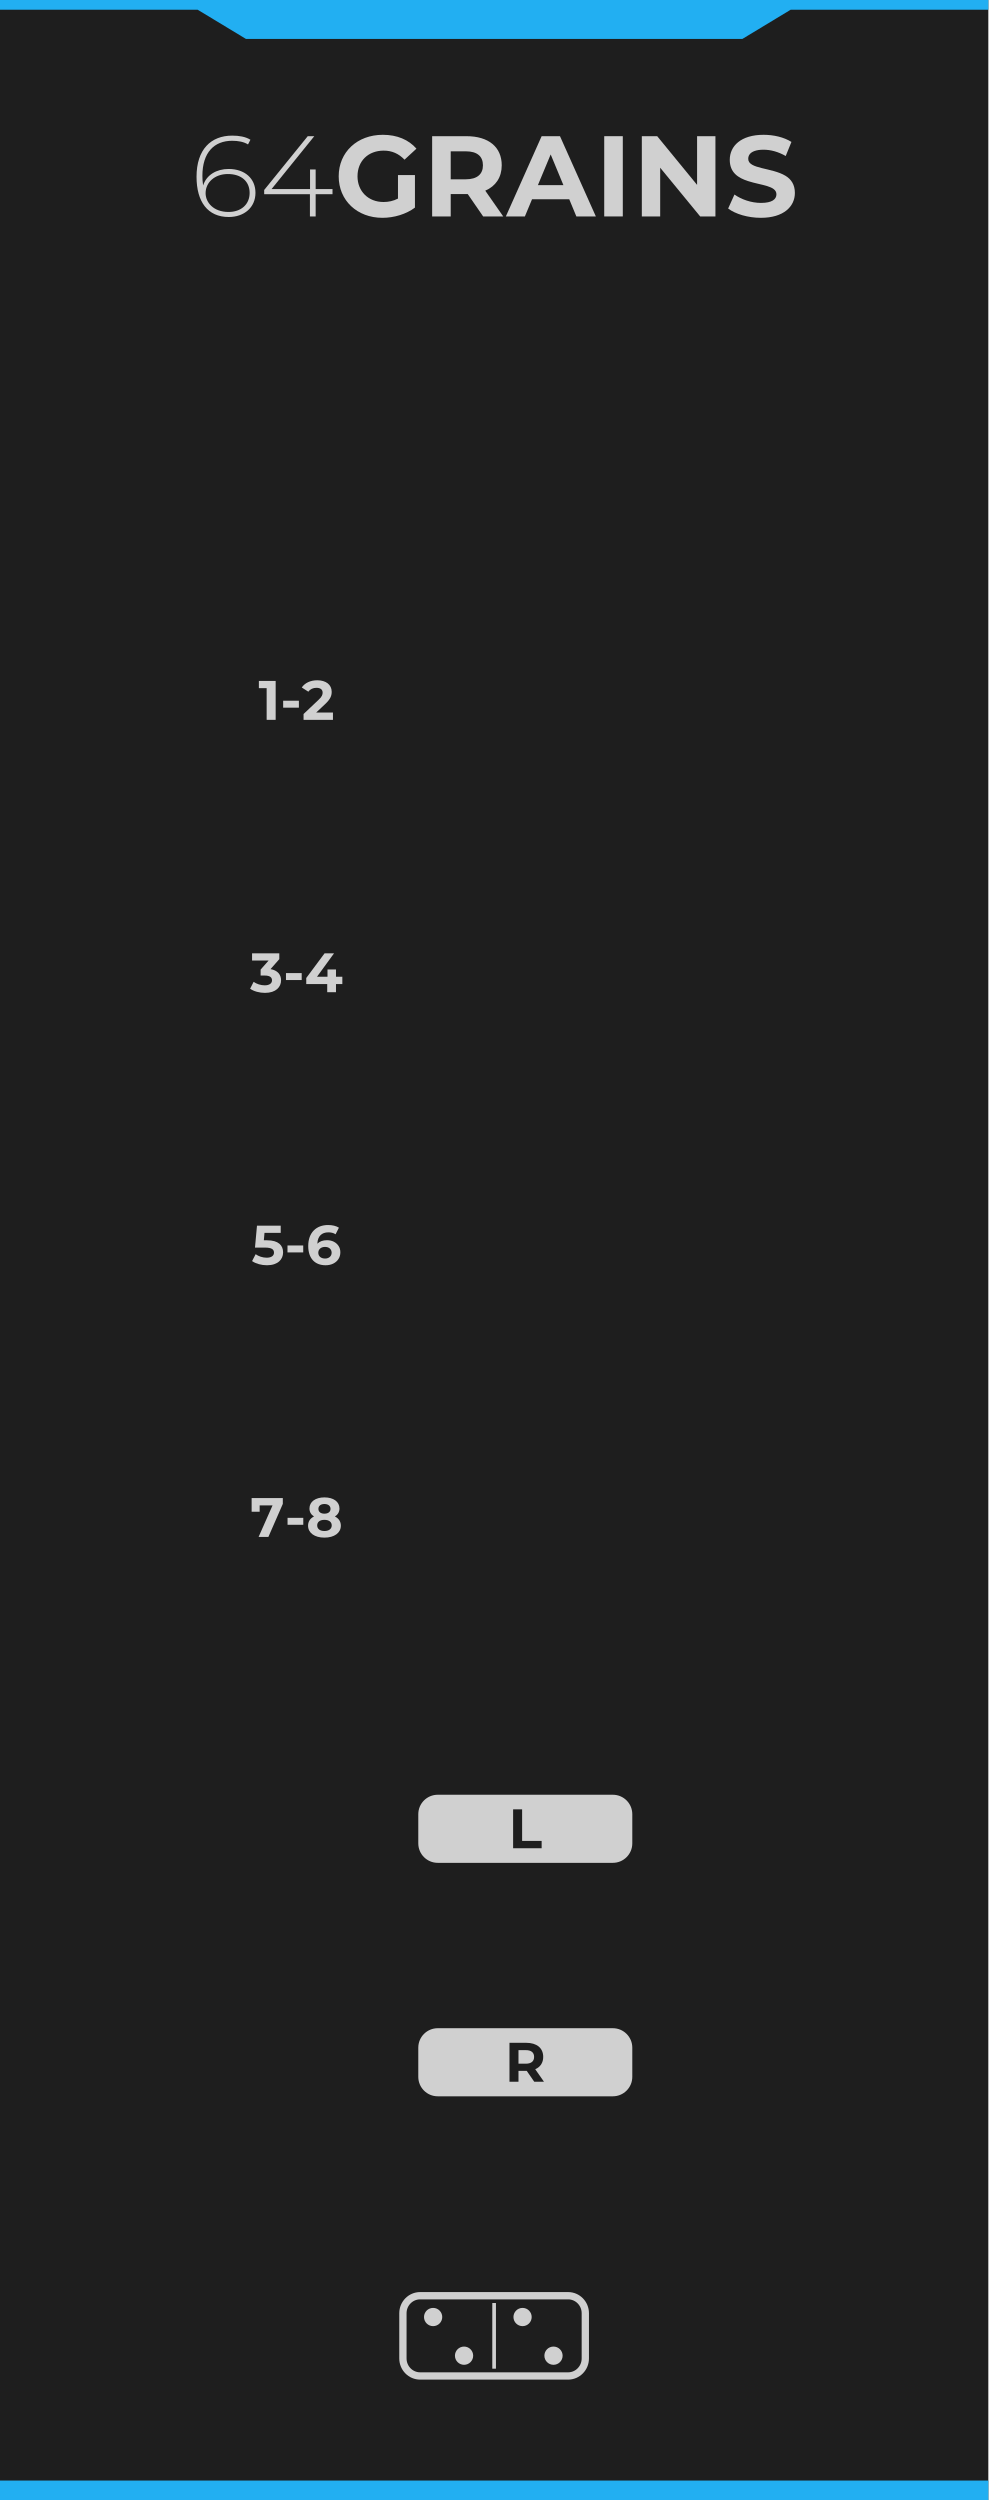
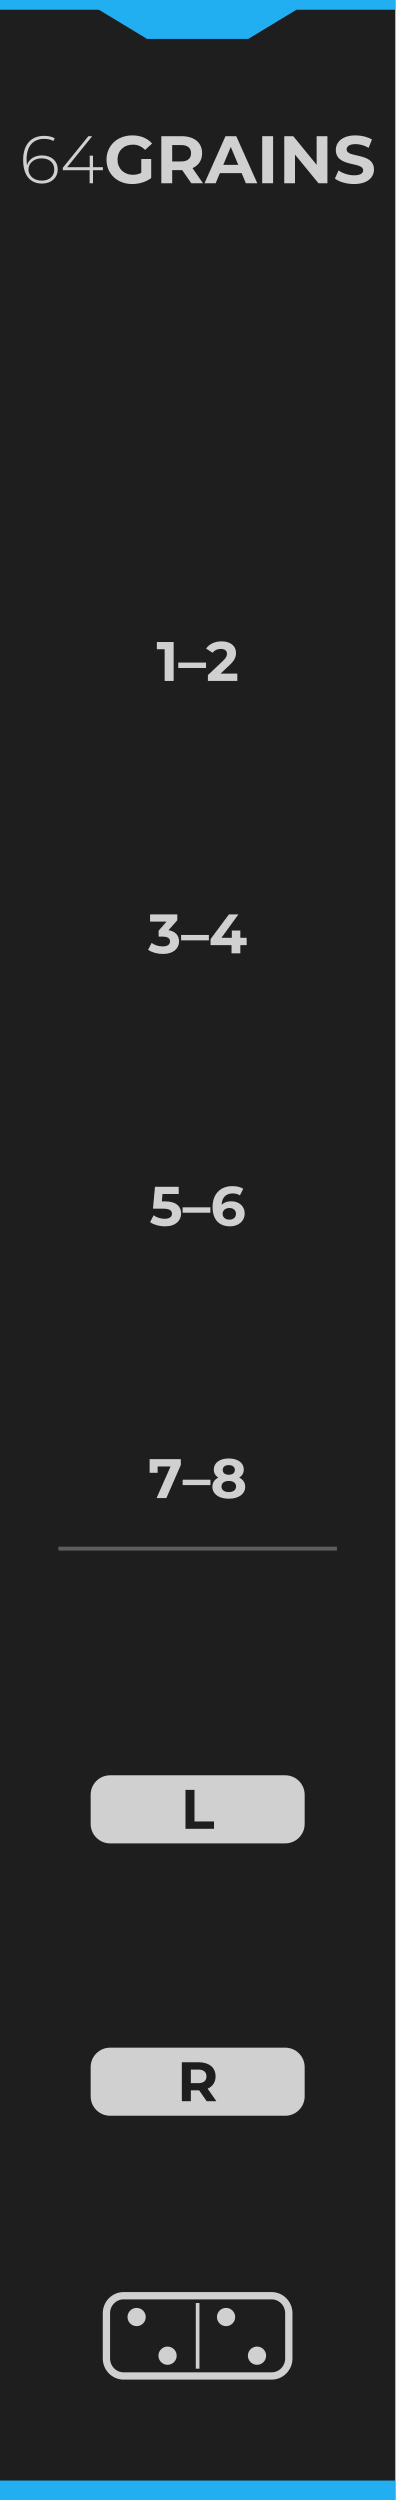
- <svg xmlns="http://www.w3.org/2000/svg" width="50.8mm" height="128.5mm" viewBox="0 0 50.8 128.5">
-   <rect width="50.8" height="128.5" fill="#1e1e1e" />
-   <polygon points="     0,0 50.8,0 50.8,0.5     40.64,0.5 38.16,2.0 12.64,2.0 10.16,0.5     0,0.5   " fill="#22aff2" />
-   <rect x="0" y="127.5" width="50.8" height="1.0" fill="#22aff2" />
+ <svg xmlns="http://www.w3.org/2000/svg" width="20.32mm" height="128.5mm" viewBox="0 0 20.32 128.5">
+   <rect width="20.32" height="128.5" fill="#1e1e1e" />
+   <polygon points="0,0 20.32,0 20.32,0.5 15.24,0.5 12.76,2.0 7.56,2.0 5.08,0.5 0,0.5" fill="#22aff2" />
+   <rect x="0" y="127.5" width="20.32" height="1.0" fill="#22aff2" />
  <g id="title">
-     <path fill="#d0d0d0" fill-rule="evenodd" d="M11.758 11.154C12.548 11.154 13.131 10.665 13.131 9.911C13.131 9.169 12.577 8.685 11.752 8.685C11.128 8.685 10.61 8.992 10.44 9.534C10.41 9.346 10.403 9.163 10.403 9.039C10.403 7.837 11.008 7.236 11.935 7.236C12.249 7.236 12.536 7.291 12.748 7.424L12.872 7.183C12.62 7.026 12.288 6.971 11.935 6.971C10.839 6.971 10.102 7.684 10.102 9.086C10.102 10.371 10.674 11.154 11.758 11.154ZM11.746 10.895C10.98 10.895 10.568 10.412 10.568 9.929C10.568 9.375 11.039 8.945 11.711 8.945C12.41 8.945 12.831 9.328 12.831 9.917C12.831 10.506 12.394 10.895 11.746 10.895Z" />
-     <path fill="#d0d0d0" fill-rule="evenodd" d="M13.579 9.982H15.93V11.125H16.225V9.982H17.091V9.717H16.225V8.709H15.936V9.717H13.959L16.154 7.0H15.818L13.579 9.764Z" />
-     <path fill="#d0d0d0" fill-rule="evenodd" d="M19.66 11.196C20.25 11.196 20.88 11.009 21.328 10.671V8.998H20.456V10.207C20.217 10.332 19.97 10.383 19.713 10.383C18.928 10.383 18.376 9.832 18.376 9.062C18.376 8.277 18.924 7.742 19.725 7.742C20.142 7.742 20.493 7.894 20.792 8.208L21.405 7.642C21.004 7.179 20.409 6.929 19.678 6.929C18.358 6.929 17.409 7.821 17.409 9.062C17.409 10.304 18.356 11.196 19.66 11.196Z" />
-     <path fill="#d0d0d0" fill-rule="evenodd" d="M22.212 11.125H23.167V9.976H23.998C24.013 9.976 24.027 9.976 24.042 9.976L24.834 11.125H25.866L24.943 9.801C25.481 9.569 25.789 9.114 25.789 8.497C25.789 7.562 25.121 7.0 23.974 7.0H22.212ZM23.944 7.778C24.534 7.778 24.823 8.041 24.823 8.497C24.823 8.945 24.534 9.216 23.944 9.216H23.167V7.778Z" />
-     <path fill="#d0d0d0" fill-rule="evenodd" d="M26.001 11.125H26.979L27.347 10.241H29.259L29.625 11.125H30.627L28.783 7.0H27.84ZM27.648 9.516 28.305 7.938 28.959 9.516Z" />
-     <path fill="#d0d0d0" fill-rule="evenodd" d="M31.057 11.125H32.012V7.0H31.057Z" />
-     <path fill="#d0d0d0" fill-rule="evenodd" d="M32.99 11.125H33.933V8.621L35.989 11.125H36.773V7.0H35.83V9.503L33.78 7.0H32.99Z" />
-     <path fill="#d0d0d0" fill-rule="evenodd" d="M39.107 11.196C40.285 11.196 40.857 10.612 40.857 9.917C40.857 9.485 40.663 9.212 40.38 9.039C39.672 8.607 38.459 8.697 38.459 8.167C38.459 8.076 38.484 7.997 38.535 7.928C38.637 7.791 38.873 7.695 39.242 7.695C39.612 7.695 40.001 7.799 40.386 8.019L40.68 7.295C40.295 7.051 39.767 6.929 39.248 6.929C38.081 6.929 37.51 7.507 37.51 8.214C37.51 8.874 37.943 9.145 38.456 9.31C39.139 9.53 39.908 9.548 39.908 9.988C39.908 10.247 39.678 10.43 39.113 10.43C38.618 10.43 38.105 10.251 37.751 9.999L37.427 10.718C37.797 11.001 38.447 11.196 39.107 11.196Z" />
+     <path fill="#d0d0d0" fill-rule="evenodd" d="M2.161 9.436C2.624 9.436 2.966 9.149 2.966 8.707C2.966 8.272 2.641 7.988 2.158 7.988C1.789 7.988 1.487 8.168 1.39 8.486C1.372 8.375 1.366 8.269 1.366 8.196C1.366 7.491 1.721 7.138 2.265 7.138C2.449 7.138 2.617 7.17 2.741 7.249L2.814 7.107C2.667 7.02 2.472 6.983 2.265 6.983C1.622 6.983 1.19 7.401 1.19 8.223C1.19 8.979 1.525 9.436 2.161 9.436ZM2.154 9.284C1.705 9.284 1.463 9.001 1.463 8.717C1.463 8.392 1.739 8.14 2.133 8.14C2.539 8.14 2.79 8.365 2.79 8.71C2.79 9.061 2.532 9.284 2.154 9.284Z" />
+     <path fill="#d0d0d0" fill-rule="evenodd" d="M3.229 8.748H4.607V9.419H4.78V8.748H5.288V8.593H4.78V8.002H4.611V8.593H3.453L4.739 7.0H4.542L3.229 8.621Z" />
+     <path fill="#d0d0d0" fill-rule="evenodd" d="M6.795 9.46C7.14 9.46 7.505 9.355 7.772 9.153V8.171H7.261V8.883C7.123 8.957 6.978 8.983 6.826 8.983C6.363 8.983 6.041 8.659 6.041 8.209C6.041 7.746 6.363 7.435 6.833 7.435C7.077 7.435 7.285 7.526 7.458 7.708L7.817 7.377C7.582 7.105 7.229 6.959 6.805 6.959C6.031 6.959 5.475 7.481 5.475 8.209C5.475 8.937 6.03 9.46 6.795 9.46Z" />
+     <path fill="#d0d0d0" fill-rule="evenodd" d="M8.291 9.419H8.85V8.745H9.365L9.832 9.419H10.433L9.894 8.641C10.207 8.503 10.388 8.237 10.388 7.878C10.388 7.334 9.996 7.0 9.324 7.0H8.291ZM8.85 8.299V7.456H9.307C9.647 7.456 9.821 7.61 9.821 7.878C9.821 8.14 9.647 8.299 9.307 8.299Z" />
+     <path fill="#d0d0d0" fill-rule="evenodd" d="M10.512 9.419H11.086L11.3 8.9H12.423L12.637 9.419H13.225L12.143 7.0H11.59ZM11.476 8.475 11.863 7.553 12.247 8.475Z" />
+     <path fill="#d0d0d0" fill-rule="evenodd" d="M13.477 9.419H14.037V7.0H13.477Z" />
+     <path fill="#d0d0d0" fill-rule="evenodd" d="M14.61 9.419H15.163V7.947L16.369 9.419H16.829V7.0H16.276V8.472L15.073 7.0H14.61Z" />
+     <path fill="#d0d0d0" fill-rule="evenodd" d="M18.197 9.46C18.888 9.46 19.223 9.118 19.223 8.71C19.223 8.077 18.508 8.049 18.093 7.928C17.928 7.879 17.817 7.809 17.817 7.684C17.817 7.532 17.945 7.408 18.276 7.408C18.488 7.408 18.721 7.469 18.947 7.598L19.12 7.173C18.894 7.035 18.584 6.959 18.28 6.959C17.596 6.959 17.261 7.297 17.261 7.712C17.261 8.219 17.718 8.348 18.114 8.436C18.411 8.501 18.667 8.558 18.667 8.752C18.667 8.904 18.532 9.011 18.2 9.011C17.91 9.011 17.605 8.906 17.402 8.759L17.212 9.18C17.429 9.346 17.81 9.46 18.197 9.46Z" />
  </g>
-   <path fill="#d0d0d0" fill-rule="evenodd" d="M13.706 37.0H14.169V35.0H13.306V35.371H13.706Z" />
-   <path fill="#d0d0d0" fill-rule="evenodd" d="M14.554 36.374H15.363V36.017H14.554Z" />
-   <path fill="#d0d0d0" fill-rule="evenodd" d="M15.603 37.0H17.114V36.623H16.253L16.714 36.189C16.994 35.926 17.049 35.751 17.049 35.557C17.049 35.191 16.751 34.966 16.306 34.966C15.948 34.966 15.664 35.109 15.511 35.337L15.849 35.554C15.948 35.417 16.095 35.354 16.263 35.354C16.472 35.354 16.583 35.443 16.583 35.603C16.583 35.694 16.557 35.806 16.374 35.971L15.603 36.7Z" />
-   <path fill="#d0d0d0" fill-rule="evenodd" d="M13.619 51.034C14.19 51.034 14.447 50.726 14.447 50.389C14.447 50.094 14.263 49.872 13.905 49.813L14.356 49.3V49.0H12.956V49.371H13.807L13.396 49.837V50.143H13.607C13.87 50.143 13.981 50.236 13.981 50.389C13.981 50.549 13.84 50.646 13.607 50.646C13.401 50.646 13.188 50.576 13.036 50.466L12.856 50.82C13.046 50.957 13.34 51.034 13.619 51.034Z" />
-   <path fill="#d0d0d0" fill-rule="evenodd" d="M14.699 50.374H15.507V50.017H14.699Z" />
-   <path fill="#d0d0d0" fill-rule="evenodd" d="M15.741 50.58H16.819V51.0H17.27V50.58H17.596V50.203H17.27V49.829H16.833V50.203H16.295L17.17 49.0H16.684L15.741 50.269Z" />
-   <path fill="#d0d0d0" fill-rule="evenodd" d="M13.72 65.034C14.291 65.034 14.551 64.726 14.551 64.371C14.551 64.017 14.32 63.751 13.726 63.751H13.562L13.595 63.371H14.429V63.0H13.209L13.106 64.126H13.617C13.983 64.126 14.083 64.231 14.083 64.386C14.083 64.55 13.941 64.646 13.709 64.646C13.503 64.646 13.292 64.576 13.14 64.466L12.957 64.82C13.151 64.957 13.442 65.034 13.72 65.034Z" />
-   <path fill="#d0d0d0" fill-rule="evenodd" d="M14.777 64.374H15.586V64.017H14.777Z" />
-   <path fill="#d0d0d0" fill-rule="evenodd" d="M16.737 65.034C16.88 65.034 17.008 65.007 17.121 64.953C17.348 64.844 17.494 64.639 17.494 64.369C17.494 64.243 17.463 64.133 17.401 64.04C17.278 63.853 17.065 63.746 16.806 63.746C16.598 63.746 16.43 63.807 16.312 63.926L16.313 63.908C16.332 63.535 16.544 63.343 16.874 63.343C17.011 63.343 17.138 63.367 17.249 63.443L17.42 63.103C17.279 63.011 17.076 62.966 16.863 62.966C16.263 62.966 15.843 63.351 15.843 64.043C15.843 64.689 16.189 65.034 16.737 65.034ZM16.711 64.689C16.489 64.689 16.36 64.563 16.36 64.391C16.36 64.214 16.5 64.091 16.706 64.091C16.911 64.091 17.046 64.209 17.046 64.391C17.046 64.569 16.906 64.689 16.711 64.689Z" />
-   <path fill="#d0d0d0" fill-rule="evenodd" d="M13.291 79.0H13.794L14.537 77.3V77.0H12.934V77.703H13.346V77.377H14.009Z" />
-   <path fill="#d0d0d0" fill-rule="evenodd" d="M14.78 78.374H15.589V78.017H14.78Z" />
-   <path fill="#d0d0d0" fill-rule="evenodd" d="M16.674 79.034C17.183 79.034 17.52 78.791 17.52 78.42C17.52 78.205 17.408 78.044 17.214 77.947C17.364 77.855 17.449 77.715 17.449 77.537C17.449 77.183 17.137 76.966 16.674 76.966C16.223 76.966 15.906 77.183 15.906 77.537C15.906 77.715 15.991 77.855 16.139 77.947C15.946 78.044 15.834 78.204 15.834 78.42C15.834 78.791 16.171 79.034 16.674 79.034ZM16.674 77.803C16.484 77.803 16.366 77.71 16.366 77.557C16.366 77.397 16.491 77.306 16.674 77.306C16.861 77.306 16.989 77.397 16.989 77.557C16.989 77.71 16.869 77.803 16.674 77.803ZM16.674 78.694C16.446 78.694 16.303 78.585 16.303 78.406C16.303 78.227 16.446 78.12 16.674 78.12C16.907 78.12 17.051 78.227 17.051 78.406C17.051 78.585 16.907 78.694 16.674 78.694Z" />
-   <rect x="21.5" y="92.25" width="11" height="3.5" rx="1.0" fill="#d0d0d0" />
-   <g transform="translate(21.5, 0)">
-     <path fill="#1e1e1e" fill-rule="evenodd" d="M4.874 95.0H6.34V94.623H5.337V93.0H4.874Z" />
-   </g>
-   <rect x="21.5" y="104.25" width="11" height="3.5" rx="1.0" fill="#d0d0d0" />
-   <g transform="translate(21.5, 0)">
-     <path fill="#1e1e1e" fill-rule="evenodd" d="M4.687 107.0H5.15V106.443H5.553C5.56 106.443 5.567 106.443 5.575 106.443L5.959 107.0H6.459L6.011 106.358C6.272 106.246 6.421 106.025 6.421 105.726C6.421 105.272 6.098 105.0 5.541 105.0H4.687ZM5.527 105.377C5.813 105.377 5.953 105.505 5.953 105.726C5.953 105.943 5.813 106.074 5.527 106.074H5.15V105.377Z" />
-   </g>
-   <g transform="translate(20.71,118.0) scale(0.75)">
+   <path fill="#d0d0d0" fill-rule="evenodd" d="M8.463 35.0H8.926V33.0H8.063V33.371H8.463Z" />
+   <path fill="#d0d0d0" fill-rule="evenodd" d="M9.163 34.334H10.591V34.057H9.163Z" />
+   <path fill="#d0d0d0" fill-rule="evenodd" d="M10.686 35.0H12.197V34.623H11.337L11.797 34.189C12.077 33.931 12.131 33.751 12.131 33.557C12.131 33.191 11.834 32.966 11.389 32.966C11.027 32.966 10.75 33.109 10.594 33.337L10.931 33.554C11.027 33.417 11.174 33.354 11.346 33.354C11.555 33.354 11.666 33.447 11.666 33.603C11.666 33.698 11.636 33.804 11.457 33.971L10.686 34.7Z" />
+   <path fill="#d0d0d0" fill-rule="evenodd" d="M8.376 49.034C8.941 49.034 9.204 48.726 9.204 48.389C9.204 48.091 9.02 47.872 8.661 47.811L9.113 47.3V47.0H7.713V47.371H8.561L8.153 47.837V48.143H8.364C8.627 48.143 8.739 48.24 8.739 48.389C8.739 48.552 8.597 48.646 8.364 48.646C8.155 48.646 7.945 48.58 7.793 48.466L7.613 48.82C7.807 48.957 8.094 49.034 8.376 49.034Z" />
+   <path fill="#d0d0d0" fill-rule="evenodd" d="M9.307 48.334H10.736V48.057H9.307Z" />
+   <path fill="#d0d0d0" fill-rule="evenodd" d="M10.824 48.58H11.901V49.0H12.353V48.58H12.679V48.203H12.353V47.829H11.916V48.203H11.381L12.253 47.0H11.767L10.824 48.269Z" />
+   <path fill="#d0d0d0" fill-rule="evenodd" d="M8.477 63.034C9.049 63.034 9.309 62.726 9.309 62.371C9.309 62.017 9.071 61.751 8.483 61.751H8.32L8.351 61.371H9.186V61.0H7.966L7.863 62.126H8.374C8.734 62.126 8.84 62.231 8.84 62.386C8.84 62.55 8.698 62.646 8.466 62.646C8.26 62.646 8.05 62.58 7.897 62.466L7.714 62.82C7.909 62.957 8.199 63.034 8.477 63.034Z" />
+   <path fill="#d0d0d0" fill-rule="evenodd" d="M9.386 62.334H10.814V62.057H9.386Z" />
+   <path fill="#d0d0d0" fill-rule="evenodd" d="M11.82 63.034C12.243 63.034 12.577 62.78 12.577 62.369C12.577 61.991 12.277 61.746 11.889 61.746C11.677 61.746 11.512 61.806 11.394 61.926C11.406 61.541 11.622 61.343 11.957 61.343C12.09 61.343 12.221 61.367 12.331 61.443L12.503 61.103C12.362 61.011 12.159 60.966 11.946 60.966C11.346 60.966 10.926 61.351 10.926 62.043C10.926 62.69 11.268 63.034 11.82 63.034ZM11.794 62.689C11.573 62.689 11.443 62.563 11.443 62.391C11.443 62.216 11.583 62.091 11.789 62.091C11.994 62.091 12.129 62.209 12.129 62.391C12.129 62.574 11.989 62.689 11.794 62.689Z" />
+   <path fill="#d0d0d0" fill-rule="evenodd" d="M8.049 77.0H8.551L9.294 75.3V75.0H7.691V75.703H8.103V75.377H8.766Z" />
+   <path fill="#d0d0d0" fill-rule="evenodd" d="M9.389 76.334H10.817V76.057H9.389Z" />
+   <path fill="#d0d0d0" fill-rule="evenodd" d="M11.757 77.034C12.266 77.034 12.603 76.797 12.603 76.42C12.603 76.207 12.491 76.044 12.297 75.949C12.446 75.857 12.531 75.716 12.531 75.537C12.531 75.183 12.22 74.966 11.757 74.966C11.3 74.966 10.989 75.183 10.989 75.537C10.989 75.716 11.071 75.853 11.22 75.949C11.03 76.044 10.917 76.207 10.917 76.42C10.917 76.797 11.254 77.034 11.757 77.034ZM11.757 75.803C11.57 75.803 11.449 75.71 11.449 75.557C11.449 75.397 11.57 75.306 11.757 75.306C11.944 75.306 12.071 75.397 12.071 75.557C12.071 75.71 11.951 75.803 11.757 75.803ZM11.757 76.694C11.529 76.694 11.386 76.585 11.386 76.406C11.386 76.227 11.529 76.12 11.757 76.12C11.99 76.12 12.134 76.227 12.134 76.406C12.134 76.585 11.99 76.694 11.757 76.694Z" />
+   <rect x="4.66" y="91.25" width="11" height="3.5" rx="1" fill="#d0d0d0" />
+   <path fill="#1e1e1e" fill-rule="evenodd" d="M9.534 94.0H11.0V93.623H9.997V92.0H9.534Z" />
+   <rect x="4.66" y="105.25" width="11" height="3.5" rx="1" fill="#d0d0d0" />
+   <path fill="#1e1e1e" fill-rule="evenodd" d="M9.347 108.0H9.81V107.443H10.236L10.621 108.0H11.119L10.673 107.357C10.932 107.243 11.081 107.023 11.081 106.726C11.081 106.276 10.758 106.0 10.201 106.0H9.347ZM9.81 107.074V106.377H10.187C10.469 106.377 10.613 106.505 10.613 106.726C10.613 106.943 10.469 107.074 10.187 107.074Z" />
+   <rect x="3.0" y="79.50" width="14.32" height="0.2" fill="#d0d0d0" opacity="0.35" />
+   <g transform="translate(5.47,118.0) scale(0.75)">
    <rect x="0" y="0" width="12.5" height="5.5" rx="1.18" ry="1.2" fill="none" stroke="#d0d0d0" stroke-width="0.5" />
    <rect x="6.125" y="0.5" width="0.25" height="4.5" fill="#d0d0d0" />
    <circle cx="2.07" cy="1.46" r="0.625" fill="#d0d0d0" />
    <circle cx="4.19" cy="4.11" r="0.625" fill="#d0d0d0" />
    <circle cx="8.20" cy="1.46" r="0.625" fill="#d0d0d0" />
    <circle cx="10.32" cy="4.11" r="0.625" fill="#d0d0d0" />
  </g>
</svg>
